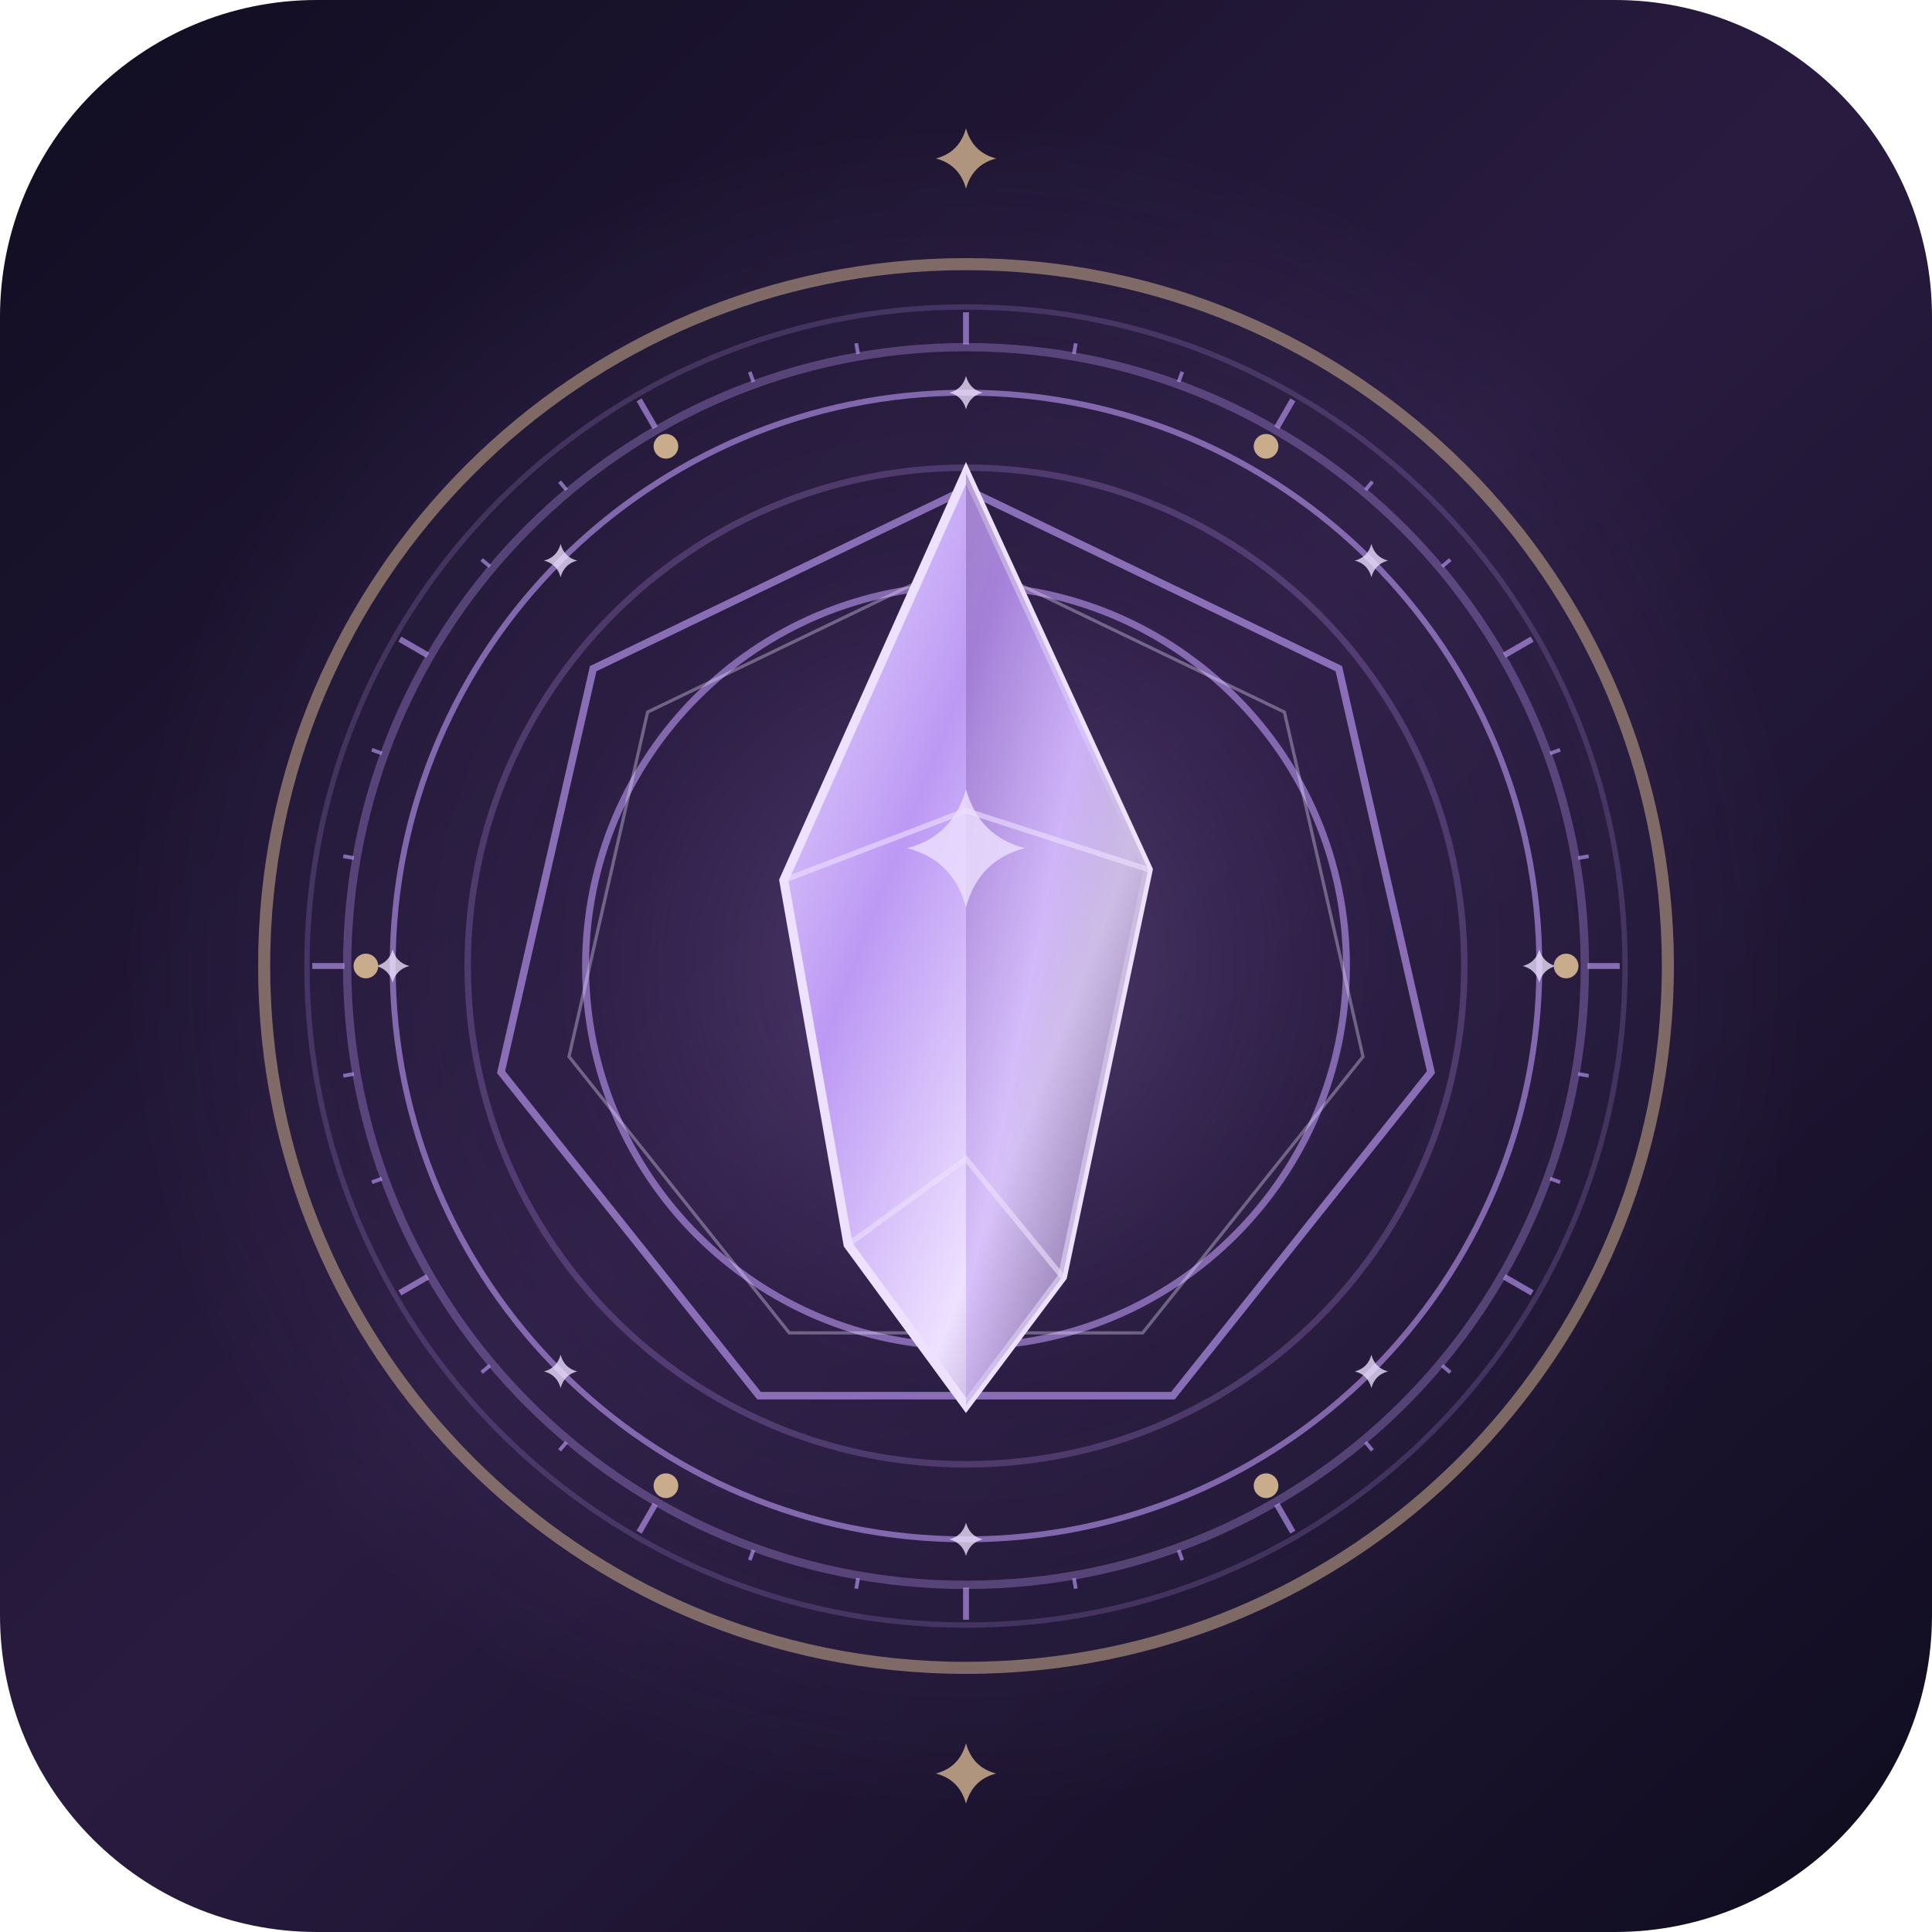
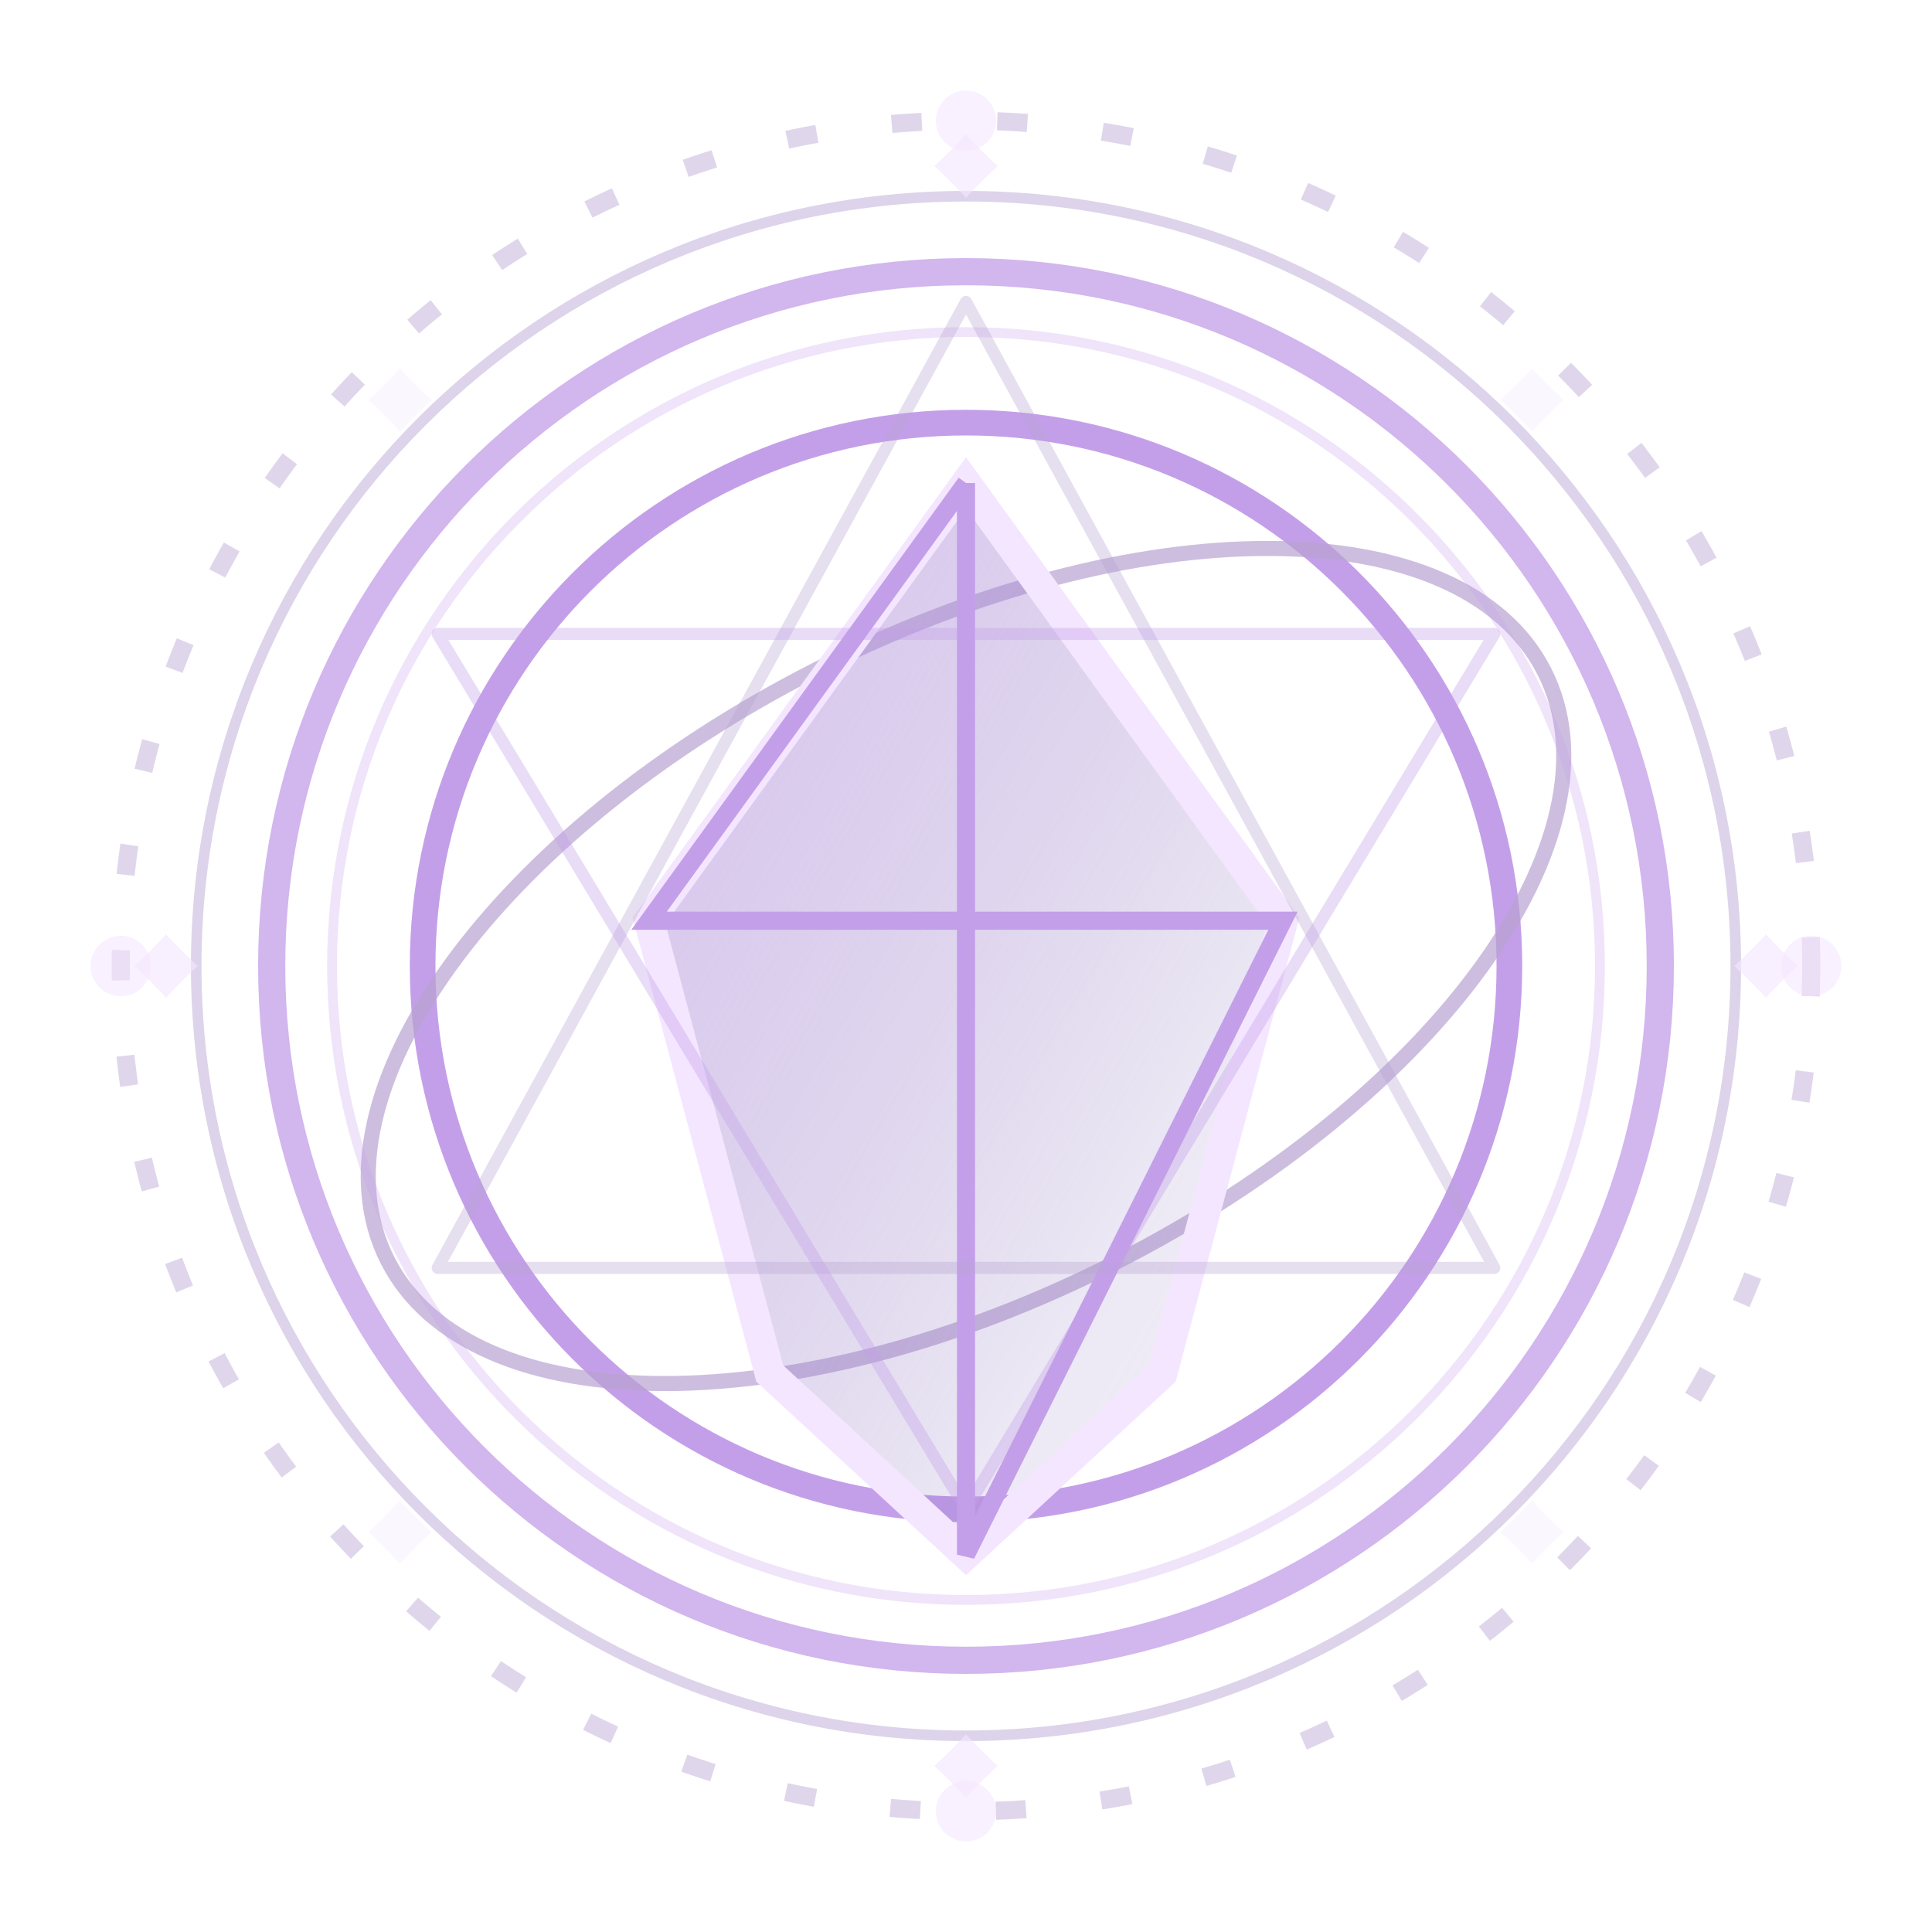
- <svg xmlns="http://www.w3.org/2000/svg" width="256" height="256" viewBox="0 0 256 256" role="img" aria-label="Emblema vetorial: Arcano">
+ <svg xmlns="http://www.w3.org/2000/svg" width="128" height="128" viewBox="0 0 128 128" role="img" aria-label="Emblema Arcano">
  <defs>
-     <style>:root{--ink:#bc99f4;--light:#eee1ff;--deep:#291b40;--base:#100d20;--ornament:#c9ac8b}</style>
-     <linearGradient id="bg" x1="0" y1="0" x2="0.95" y2="1">
-       <stop stop-color="#100d20" />
-       <stop offset=".50" stop-color="#291b40" />
-       <stop offset="1" stop-color="#100d20" />
+     <linearGradient id="metal" x1="0" y1="0" x2="1" y2="1">
+       <stop stop-color="#f4e6ff" />
+       <stop offset=".42" stop-color="#c49fe9" />
+       <stop offset="1" stop-color="#7f66b6" />
+     </linearGradient>
+     <linearGradient id="wash" x1="0" y1="0" x2="1" y2="0">
+       <stop stop-color="#7f66b6" stop-opacity=".02" />
+       <stop offset=".55" stop-color="#c49fe9" stop-opacity=".12" />
+       <stop offset="1" stop-color="#c49fe9" stop-opacity=".04" />
    </linearGradient>
    <radialGradient id="halo">
-       <stop stop-color="#bc99f4" stop-opacity=".29" />
-       <stop offset=".5" stop-color="#67428e" stop-opacity=".13" />
-       <stop offset="1" stop-color="#bc99f4" stop-opacity="0" />
+       <stop stop-color="#c49fe9" stop-opacity=".25" />
+       <stop offset=".48" stop-color="#c49fe9" stop-opacity=".075" />
+       <stop offset="1" stop-color="#c49fe9" stop-opacity="0" />
    </radialGradient>
-     <linearGradient id="metal" x1="0" y1="0" x2="1" y2="1">
-       <stop stop-color="#eee1ff" />
-       <stop offset=".36" stop-color="#bc99f4" />
-       <stop offset=".68" stop-color="#eee1ff" />
-       <stop offset="1" stop-color="#67428e" />
+     <linearGradient id="gold" x1="0" y1="0" x2="1" y2="1">
+       <stop stop-color="#f4e6ff" />
+       <stop offset=".52" stop-color="#b8a2d2" />
+       <stop offset="1" stop-color="#7f66b6" />
    </linearGradient>
-     <linearGradient id="shadow" x1="0" y1="0" x2="1" y2="1">
-       <stop stop-color="#67428e" />
-       <stop offset=".55" stop-color="#291b40" />
-       <stop offset="1" stop-color="#100d20" />
+     <linearGradient id="glass" x1="0" y1="0" x2="1" y2="1">
+       <stop stop-color="#c49fe9" stop-opacity=".6" />
+       <stop offset=".75" stop-color="#7f66b6" stop-opacity=".14" />
+       <stop offset="1" stop-color="#f4e6ff" stop-opacity=".24" />
    </linearGradient>
-     <radialGradient id="shine">
-       <stop stop-color="#eee1ff" />
-       <stop offset=".32" stop-color="#bc99f4" stop-opacity=".66" />
-       <stop offset="1" stop-color="#bc99f4" stop-opacity="0" />
-     </radialGradient>
-     <linearGradient id="glass" x1="0" y1="0" x2="1" y2="1">
-       <stop stop-color="#67428e" stop-opacity=".62" />
-       <stop offset=".45" stop-color="#bc99f4" stop-opacity=".66" />
-       <stop offset="1" stop-color="#100d20" stop-opacity=".12" />
-     </linearGradient>
-     <linearGradient id="mist" x1="0" y1="0" x2="0" y2="1">
-       <stop stop-color="#bc99f4" stop-opacity="0" />
-       <stop offset="1" stop-color="#eee1ff" stop-opacity=".23" />
-     </linearGradient>
-     <clipPath id="clip">
-       <rect x="14" y="14" width="832" height="272" rx="14" />
-     </clipPath>
  </defs>
-   <rect width="256" height="256" rx="42" fill="url(#bg)" />
-   <ellipse cx="128" cy="128" rx="112" ry="112" fill="url(#halo)" />
-   <circle cx="128" cy="128" r="93" fill="none" stroke="#c9ac8b" stroke-width="1.6" stroke-opacity="0.55" />
-   <circle cx="128" cy="128" r="82" fill="none" stroke="#bc99f4" stroke-width="1.1" stroke-opacity="0.32" />
-   <g transform="translate(128 128) scale(0.71)">
-     <circle cx="0" cy="0" r="123" fill="none" stroke="#bc99f4" stroke-width="1" stroke-opacity="0.2" />
-     <circle cx="0" cy="0" r="107" fill="none" stroke="#bc99f4" stroke-width="1.1" stroke-opacity="0.6" />
-     <circle cx="0" cy="0" r="93" fill="none" stroke="#bc99f4" stroke-width="1.2" stroke-opacity="0.24" />
-     <circle cx="0" cy="0" r="71" fill="none" stroke="#bc99f4" stroke-width="1.3" stroke-opacity="0.6" />
-     <path d="M116 0L122 0" stroke="#bc99f4" stroke-width="1.1" opacity="0.64" />
-     <path d="M114.24 20.14L116.21 20.49" stroke="#bc99f4" stroke-width="0.7" opacity="0.64" />
-     <path d="M109 39.67L110.88 40.36" stroke="#bc99f4" stroke-width="0.7" opacity="0.64" />
-     <path d="M100.46 58L105.66 61" stroke="#bc99f4" stroke-width="1.1" opacity="0.64" />
-     <path d="M88.86 74.56L90.39 75.85" stroke="#bc99f4" stroke-width="0.7" opacity="0.64" />
-     <path d="M74.56 88.86L75.85 90.39" stroke="#bc99f4" stroke-width="0.7" opacity="0.64" />
-     <path d="M58 100.46L61 105.66" stroke="#bc99f4" stroke-width="1.1" opacity="0.64" />
-     <path d="M39.67 109L40.36 110.88" stroke="#bc99f4" stroke-width="0.7" opacity="0.64" />
-     <path d="M20.14 114.24L20.49 116.21" stroke="#bc99f4" stroke-width="0.7" opacity="0.64" />
-     <path d="M0 116L0 122" stroke="#bc99f4" stroke-width="1.1" opacity="0.64" />
-     <path d="M-20.14 114.24L-20.49 116.21" stroke="#bc99f4" stroke-width="0.7" opacity="0.64" />
-     <path d="M-39.67 109L-40.36 110.88" stroke="#bc99f4" stroke-width="0.7" opacity="0.64" />
-     <path d="M-58 100.46L-61 105.66" stroke="#bc99f4" stroke-width="1.1" opacity="0.64" />
-     <path d="M-74.56 88.86L-75.85 90.39" stroke="#bc99f4" stroke-width="0.7" opacity="0.64" />
-     <path d="M-88.86 74.56L-90.39 75.85" stroke="#bc99f4" stroke-width="0.7" opacity="0.64" />
-     <path d="M-100.46 58L-105.66 61" stroke="#bc99f4" stroke-width="1.1" opacity="0.64" />
-     <path d="M-109 39.67L-110.88 40.36" stroke="#bc99f4" stroke-width="0.7" opacity="0.64" />
-     <path d="M-114.24 20.14L-116.21 20.49" stroke="#bc99f4" stroke-width="0.7" opacity="0.64" />
-     <path d="M-116 0L-122 0" stroke="#bc99f4" stroke-width="1.1" opacity="0.64" />
-     <path d="M-114.24 -20.14L-116.21 -20.49" stroke="#bc99f4" stroke-width="0.7" opacity="0.64" />
-     <path d="M-109 -39.67L-110.88 -40.36" stroke="#bc99f4" stroke-width="0.7" opacity="0.64" />
-     <path d="M-100.46 -58L-105.66 -61" stroke="#bc99f4" stroke-width="1.1" opacity="0.64" />
-     <path d="M-88.86 -74.56L-90.39 -75.85" stroke="#bc99f4" stroke-width="0.7" opacity="0.64" />
-     <path d="M-74.56 -88.86L-75.85 -90.39" stroke="#bc99f4" stroke-width="0.7" opacity="0.64" />
-     <path d="M-58 -100.46L-61 -105.66" stroke="#bc99f4" stroke-width="1.1" opacity="0.64" />
-     <path d="M-39.67 -109L-40.36 -110.88" stroke="#bc99f4" stroke-width="0.7" opacity="0.64" />
-     <path d="M-20.14 -114.24L-20.49 -116.21" stroke="#bc99f4" stroke-width="0.7" opacity="0.64" />
-     <path d="M-0 -116L-0 -122" stroke="#bc99f4" stroke-width="1.1" opacity="0.64" />
-     <path d="M20.14 -114.24L20.49 -116.21" stroke="#bc99f4" stroke-width="0.7" opacity="0.64" />
-     <path d="M39.67 -109L40.36 -110.88" stroke="#bc99f4" stroke-width="0.7" opacity="0.64" />
-     <path d="M58 -100.46L61 -105.66" stroke="#bc99f4" stroke-width="1.1" opacity="0.64" />
-     <path d="M74.56 -88.86L75.85 -90.39" stroke="#bc99f4" stroke-width="0.7" opacity="0.64" />
-     <path d="M88.86 -74.56L90.39 -75.85" stroke="#bc99f4" stroke-width="0.7" opacity="0.64" />
-     <path d="M100.46 -58L105.66 -61" stroke="#bc99f4" stroke-width="1.1" opacity="0.64" />
-     <path d="M109 -39.67L110.88 -40.36" stroke="#bc99f4" stroke-width="0.7" opacity="0.64" />
-     <path d="M114.24 -20.14L116.21 -20.49" stroke="#bc99f4" stroke-width="0.7" opacity="0.64" />
-     <polygon points="0,-89 69.58,-55.49 86.77,19.8 38.62,80.19 -38.62,80.19 -86.77,19.8 -69.58,-55.49" fill="none" stroke="#bc99f4" stroke-width="1.4" opacity="0.65" />
-     <polygon points="0,-76 59.42,-47.39 74.09,16.91 32.98,68.47 -32.98,68.47 -74.09,16.91 -59.42,-47.39" fill="none" stroke="#eee1ff" stroke-width="0.6" opacity="0.35" />
-     <path d="M107 -3.1 Q107.68 -0.62 110.1 0 Q107.68 0.62 107 3.1 Q106.32 0.62 103.9 0 Q106.32 -0.62 107 -3.1Z" fill="#eee1ff" opacity="0.78" />
-     <path d="M75.66 72.56 Q76.34 75.04 78.76 75.66 Q76.34 76.28 75.66 78.76 Q74.98 76.28 72.56 75.66 Q74.98 75.04 75.66 72.56Z" fill="#eee1ff" opacity="0.78" />
-     <path d="M0 103.9 Q0.68 106.38 3.1 107 Q0.68 107.62 0 110.1 Q-0.68 107.62 -3.1 107 Q-0.68 106.38 0 103.9Z" fill="#eee1ff" opacity="0.78" />
-     <path d="M-75.66 72.56 Q-74.98 75.04 -72.56 75.66 Q-74.98 76.28 -75.66 78.76 Q-76.34 76.28 -78.76 75.66 Q-76.34 75.04 -75.66 72.56Z" fill="#eee1ff" opacity="0.78" />
-     <path d="M-107 -3.1 Q-106.32 -0.62 -103.9 0 Q-106.32 0.62 -107 3.1 Q-107.68 0.62 -110.1 0 Q-107.68 -0.62 -107 -3.1Z" fill="#eee1ff" opacity="0.78" />
-     <path d="M-75.66 -78.76 Q-74.98 -76.28 -72.56 -75.66 Q-74.98 -75.04 -75.66 -72.56 Q-76.34 -75.04 -78.76 -75.66 Q-76.34 -76.28 -75.66 -78.76Z" fill="#eee1ff" opacity="0.78" />
-     <path d="M-0 -110.1 Q0.68 -107.62 3.1 -107 Q0.68 -106.38 -0 -103.9 Q-0.68 -106.38 -3.1 -107 Q-0.68 -107.62 -0 -110.1Z" fill="#eee1ff" opacity="0.78" />
-     <path d="M75.66 -78.76 Q76.34 -76.28 78.76 -75.66 Q76.34 -75.04 75.66 -72.56 Q74.98 -75.04 72.56 -75.66 Q74.98 -76.28 75.66 -78.76Z" fill="#eee1ff" opacity="0.78" />
-     <circle cx="112" cy="0" r="2.3" fill="#c9ac8b" />
-     <circle cx="56" cy="96.99" r="2.3" fill="#c9ac8b" />
-     <circle cx="-56" cy="96.99" r="2.3" fill="#c9ac8b" />
-     <circle cx="-112" cy="0" r="2.3" fill="#c9ac8b" />
-     <circle cx="-56" cy="-96.99" r="2.3" fill="#c9ac8b" />
-     <circle cx="56" cy="-96.99" r="2.3" fill="#c9ac8b" />
-     <path d="M0-92L34-18L18 58L0 82L-22 52L-34-16Z" fill="url(#metal)" stroke="#eee1ff" stroke-width="1.7" />
-     <path d="M0-92L0 82L18 58L34-18Z" fill="url(#glass)" opacity=".65" />
-     <path d="M-34-16L0-29L34-18M-22 52L0 36L18 58" stroke="#eee1ff" stroke-opacity=".6" fill="none" />
-     <path d="M0 -33 Q2.42 -24.2 11 -22 Q2.42 -19.8 0 -11 Q-2.42 -19.8 -11 -22 Q-2.42 -24.2 0 -33Z" fill="#eee1ff" opacity="0.8" />
+   <circle cx="64" cy="64" r="56" stroke="#b8a2d2" stroke-opacity=".44" stroke-width="1.2" stroke-dasharray="2 5" fill="none" />
+   <circle cx="64" cy="64" r="46" stroke="#c49fe9" stroke-opacity=".76" fill="none" stroke-width="1.8" />
+   <g transform="translate(64 64)">
+     <circle r="36" stroke="#c49fe9" stroke-width="1.7" fill="none" />
+     <ellipse rx="43" ry="22" transform="rotate(-27)" stroke="#b8a2d2" opacity=".7" fill="none" />
+     <path d="M0-32L21-3L13 27L0 39L-13 27L-21-3Z" fill="url(#glass)" stroke="#f4e6ff" stroke-width="2" />
+     <path d="M0-32L0 39L21-3H-21L0-32" stroke="#c49fe9" fill="none" stroke-width="1.2" />
  </g>
-   <path d="M128 17 Q128.88 20.2 132 21 Q128.88 21.8 128 25 Q127.12 21.8 124 21 Q127.12 20.2 128 17Z" fill="#c9ac8b" opacity="0.85" />
-   <path d="M128 231 Q128.88 234.2 132 235 Q128.88 235.8 128 239 Q127.12 235.8 124 235 Q127.12 234.2 128 231Z" fill="#c9ac8b" opacity="0.85" />
+   <g fill="#f4e6ff" opacity=".55">
+     <circle cx="64" cy="8" r="2" />
+     <circle cx="64" cy="120" r="2" />
+     <circle cx="8" cy="64" r="2" />
+     <circle cx="120" cy="64" r="2" />
+   </g>
+   <g data-hb-v86="crest-engraving" pointer-events="none">
+     <circle cx="64.00" cy="64.00" r="51.00" fill="none" stroke="#b8a2d2" stroke-opacity="0.48" stroke-width="0.7" />
+     <circle cx="64.00" cy="64.00" r="42.00" fill="none" stroke="#c49fe9" stroke-opacity="0.28" stroke-width="0.65" />
+     <path d="M117.0 61.9Q118.0 63.0 119.1 64.0Q118.0 65.0 117.0 66.1Q116.0 65.0 114.9 64.0Q116.0 63.0 117.0 61.9Z" fill="#f4e6ff" opacity="0.65" />
+     <path d="M101.5 99.4Q102.5 100.5 103.6 101.5Q102.5 102.5 101.5 103.6Q100.5 102.5 99.4 101.5Q100.5 100.5 101.5 99.4Z" fill="#f4e6ff" opacity="0.33" />
+     <path d="M64.0 114.9Q65.0 116.0 66.1 117.0Q65.0 118.0 64.0 119.1Q63.0 118.0 61.9 117.0Q63.0 116.0 64.0 114.9Z" fill="#f4e6ff" opacity="0.65" />
+     <path d="M26.5 99.4Q27.5 100.5 28.6 101.5Q27.5 102.5 26.5 103.6Q25.5 102.5 24.4 101.5Q25.5 100.5 26.5 99.4Z" fill="#f4e6ff" opacity="0.33" />
+     <path d="M11.0 61.9Q12.0 63.0 13.1 64.0Q12.0 65.0 11.0 66.1Q10.0 65.0 8.9 64.0Q10.0 63.0 11.0 61.9Z" fill="#f4e6ff" opacity="0.65" />
+     <path d="M26.5 24.4Q27.5 25.5 28.6 26.5Q27.5 27.5 26.5 28.6Q25.5 27.5 24.4 26.5Q25.5 25.5 26.5 24.4Z" fill="#f4e6ff" opacity="0.33" />
+     <path d="M64.0 8.9Q65.0 10.0 66.1 11.0Q65.0 12.0 64.0 13.1Q63.0 12.0 61.9 11.0Q63.0 10.0 64.0 8.9Z" fill="#f4e6ff" opacity="0.65" />
+     <path d="M101.5 24.4Q102.5 25.5 103.6 26.5Q102.5 27.5 101.5 28.6Q100.5 27.5 99.4 26.5Q100.5 25.5 101.5 24.4Z" fill="#f4e6ff" opacity="0.33" />
+     <path d="M64 20L99 84H29Z" stroke="#b8a2d2" stroke-opacity="0.34" stroke-width="0.8" stroke-linecap="round" stroke-linejoin="round" fill="none" />
+     <path d="M64 100L29 42H99Z" stroke="#c49fe9" stroke-opacity="0.36" stroke-width="0.8" stroke-linecap="round" stroke-linejoin="round" fill="none" />
+   </g>
</svg>
